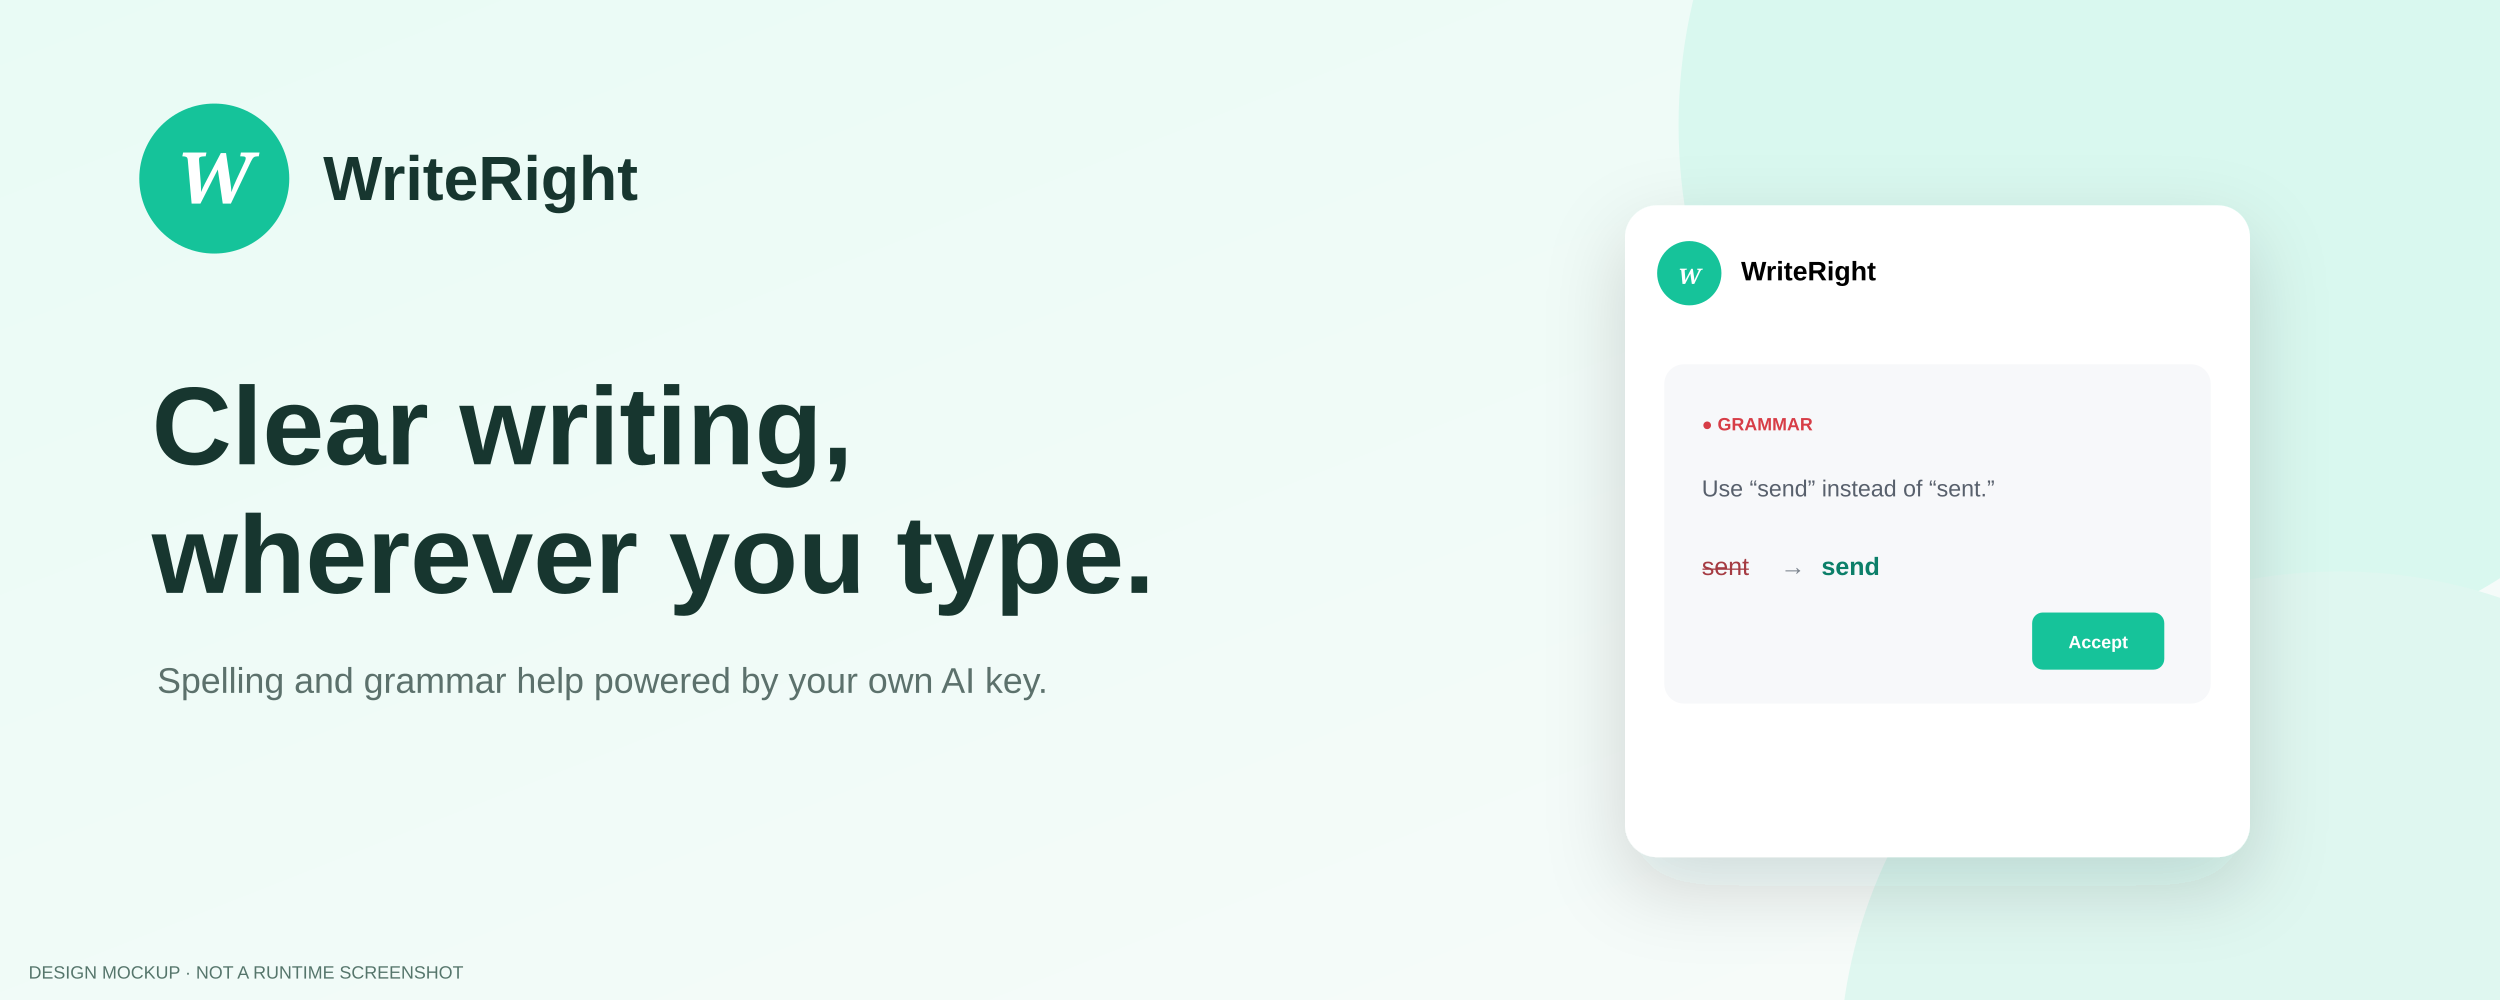
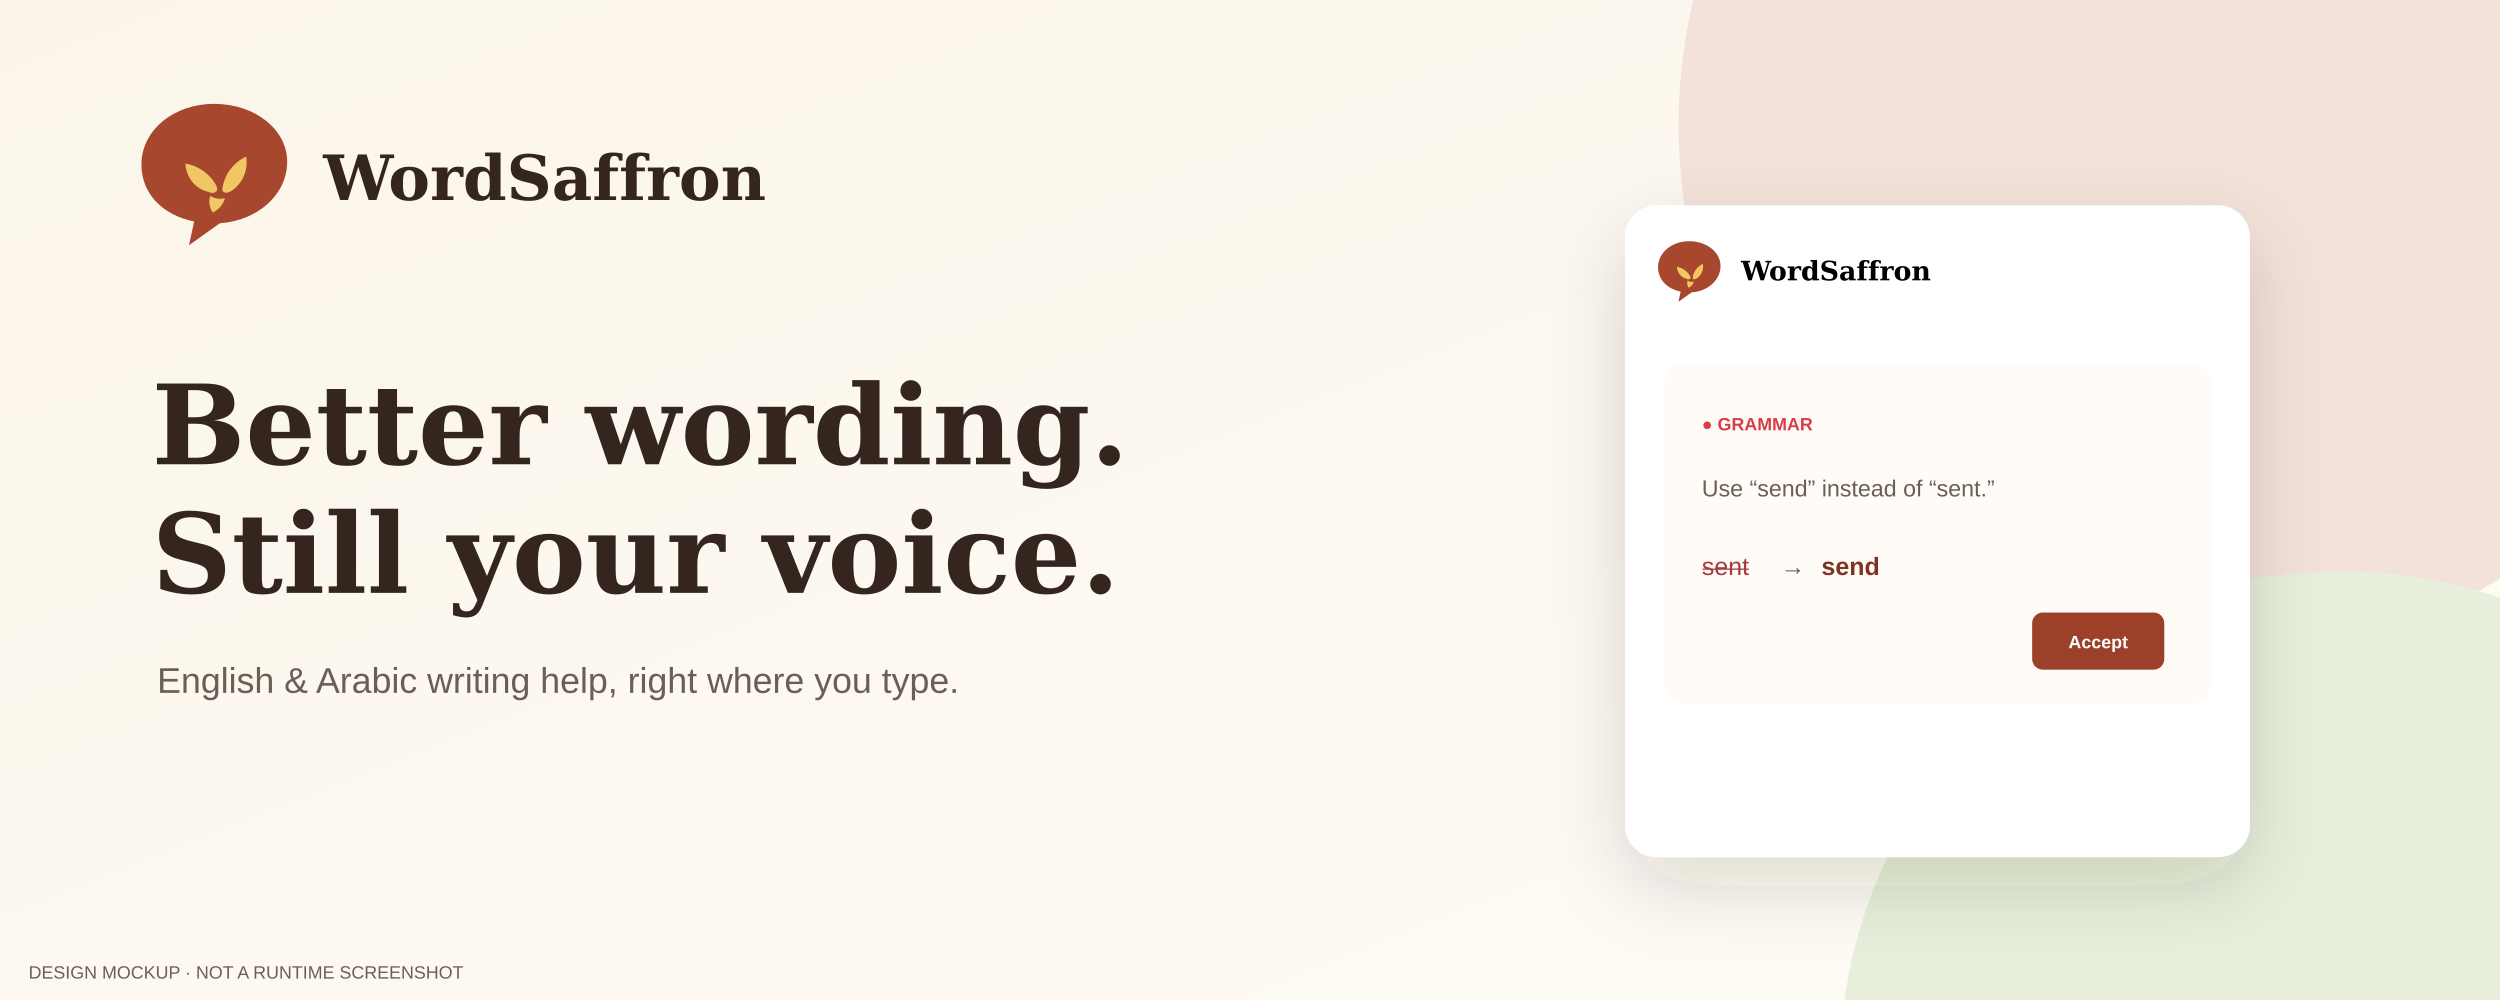
<svg xmlns="http://www.w3.org/2000/svg" width="1400" height="560" viewBox="0 0 1400 560">
  <defs>
    <filter id="shadow" x="-30%" y="-30%" width="160%" height="180%">
-       <feDropShadow dx="0" dy="16" stdDeviation="22" flood-color="#092d26" flood-opacity=".16" />
+       <feDropShadow dx="0" dy="16" stdDeviation="22" flood-color="#35251F" flood-opacity=".16" />
    </filter>
    <linearGradient id="bg" x1="0" y1="0" x2="1" y2="1">
-       <stop stop-color="#e9fbf5" />
-       <stop offset="1" stop-color="#f8fbfa" />
+       <stop stop-color="#FBF5E9" />
+       <stop offset="1" stop-color="#FFFCF7" />
    </linearGradient>
  </defs>
  <rect width="100%" height="100%" fill="url(#bg)" />
-   <circle cx="1240" cy="70" r="300" fill="#d9f8ef" />
-   <circle cx="1310" cy="600" r="280" fill="#dff7f0" />
-   <circle cx="120" cy="100" r="42" fill="#15c39a" />
-   <text x="120" y="114" text-anchor="middle" font-family="Georgia" font-style="italic" font-weight="700" font-size="40" fill="#fff">W</text>
-   <text x="181" y="112" font-family="Arial" font-size="35" font-weight="700" fill="#17362f">WriteRight</text>
-   <text x="85" y="260" font-family="Arial" font-size="62" font-weight="700" fill="#17362f">Clear writing,</text>
-   <text x="85" y="332" font-family="Arial" font-size="62" font-weight="700" fill="#17362f">wherever you type.</text>
-   <text x="88" y="388" font-family="Arial" font-size="20" fill="#5c716c">Spelling and grammar help powered by your own AI key.</text>
+   <circle cx="1240" cy="70" r="300" fill="#F3E2D9" />
+   <circle cx="1310" cy="600" r="280" fill="#E8EFDC" />
+   <g transform="translate(67.5 47.5) scale(0.2051)">
+     <path fill="#A7472D" d="M256 52c-111 0-199 72-199 166 0 78 57 138 144 155l-14 65 84-60c103-7 184-78 184-168 0-88-88-158-199-158Z" />
+     <path fill="#F0C764" d="M239 292c-32-7-60-37-62-77 38 6 72 33 85 62 7 15-7 23-23 15Z" />
+     <path fill="#F0C764" d="M278 284c5-37 28-71 65-88 6 39-10 72-39 93-13 9-28 7-26-5Z" />
+     <path fill="#F0C764" d="M245 303c10 7 25 11 40 6-4 17-16 31-33 40-9-13-12-30-7-46Z" />
+   </g>
+   <text x="181" y="112" font-family="Georgia, 'DejaVu Serif', 'Times New Roman', serif" font-size="35" font-weight="700" fill="#35251F">WordSaffron</text>
+   <text x="85" y="260" font-family="Georgia, 'DejaVu Serif', 'Times New Roman', serif" font-size="62" font-weight="700" fill="#35251F">Better wording.</text>
+   <text x="85" y="332" font-family="Georgia, 'DejaVu Serif', 'Times New Roman', serif" font-size="62" font-weight="700" fill="#35251F">Still your voice.</text>
+   <text x="88" y="388" font-family="Arial" font-size="20" fill="#6B5E56">English &amp; Arabic writing help, right where you type.</text>
  <g filter="url(#shadow)">
    <rect x="910" y="115" width="350" height="365" rx="18" fill="#fff" />
-     <circle cx="946" cy="153" r="18" fill="#15c39a" />
-     <text x="946" y="159" text-anchor="middle" font-family="Georgia" font-style="italic" font-weight="700" fill="#fff">W</text>
-     <text x="975" y="157" font-family="Arial" font-size="15" font-weight="700">WriteRight</text>
-     <rect x="932" y="204" width="306" height="190" rx="11" fill="#f7f8fa" />
+     <g transform="translate(923.5 130.5) scale(0.0879)">
+       <path fill="#A7472D" d="M256 52c-111 0-199 72-199 166 0 78 57 138 144 155l-14 65 84-60c103-7 184-78 184-168 0-88-88-158-199-158Z" />
+       <path fill="#F0C764" d="M239 292c-32-7-60-37-62-77 38 6 72 33 85 62 7 15-7 23-23 15Z" />
+       <path fill="#F0C764" d="M278 284c5-37 28-71 65-88 6 39-10 72-39 93-13 9-28 7-26-5Z" />
+       <path fill="#F0C764" d="M245 303c10 7 25 11 40 6-4 17-16 31-33 40-9-13-12-30-7-46Z" />
+     </g>
+     <text x="975" y="157" font-family="Georgia, 'DejaVu Serif', 'Times New Roman', serif" font-size="15" font-weight="700">WordSaffron</text>
+     <rect x="932" y="204" width="306" height="190" rx="11" fill="#FFFCF7" />
    <text x="953" y="241" font-family="Arial" font-size="10" font-weight="700" fill="#d73d46">●  GRAMMAR</text>
-     <text x="953" y="278" font-family="Arial" font-size="13" fill="#58606c">Use “send” instead of “sent.”</text>
+     <text x="953" y="278" font-family="Arial" font-size="13" fill="#6B5E56">Use “send” instead of “sent.”</text>
    <text x="953" y="322" font-family="Arial" font-size="14" fill="#a53b42" text-decoration="line-through">sent</text>
-     <text x="997" y="322" font-family="Arial" font-size="14" fill="#7b838d">→</text>
-     <text x="1020" y="322" font-family="Arial" font-size="14" font-weight="700" fill="#087f69">send</text>
-     <rect x="1138" y="343" width="74" height="32" rx="6" fill="#15c39a" />
+     <text x="997" y="322" font-family="Arial" font-size="14" fill="#6B5E56">→</text>
+     <text x="1020" y="322" font-family="Arial" font-size="14" font-weight="700" fill="#7D3424">send</text>
+     <rect x="1138" y="343" width="74" height="32" rx="6" fill="#9C412B" />
    <text x="1175" y="363" text-anchor="middle" font-family="Arial" font-size="10" font-weight="700" fill="#fff">Accept</text>
  </g>
-   <text x="16" y="548" font-family="Arial" font-size="10" fill="#55756b">DESIGN MOCKUP · NOT A RUNTIME SCREENSHOT</text>
+   <text x="16" y="548" font-family="Arial" font-size="10" fill="#6B5E56">DESIGN MOCKUP · NOT A RUNTIME SCREENSHOT</text>
</svg>
